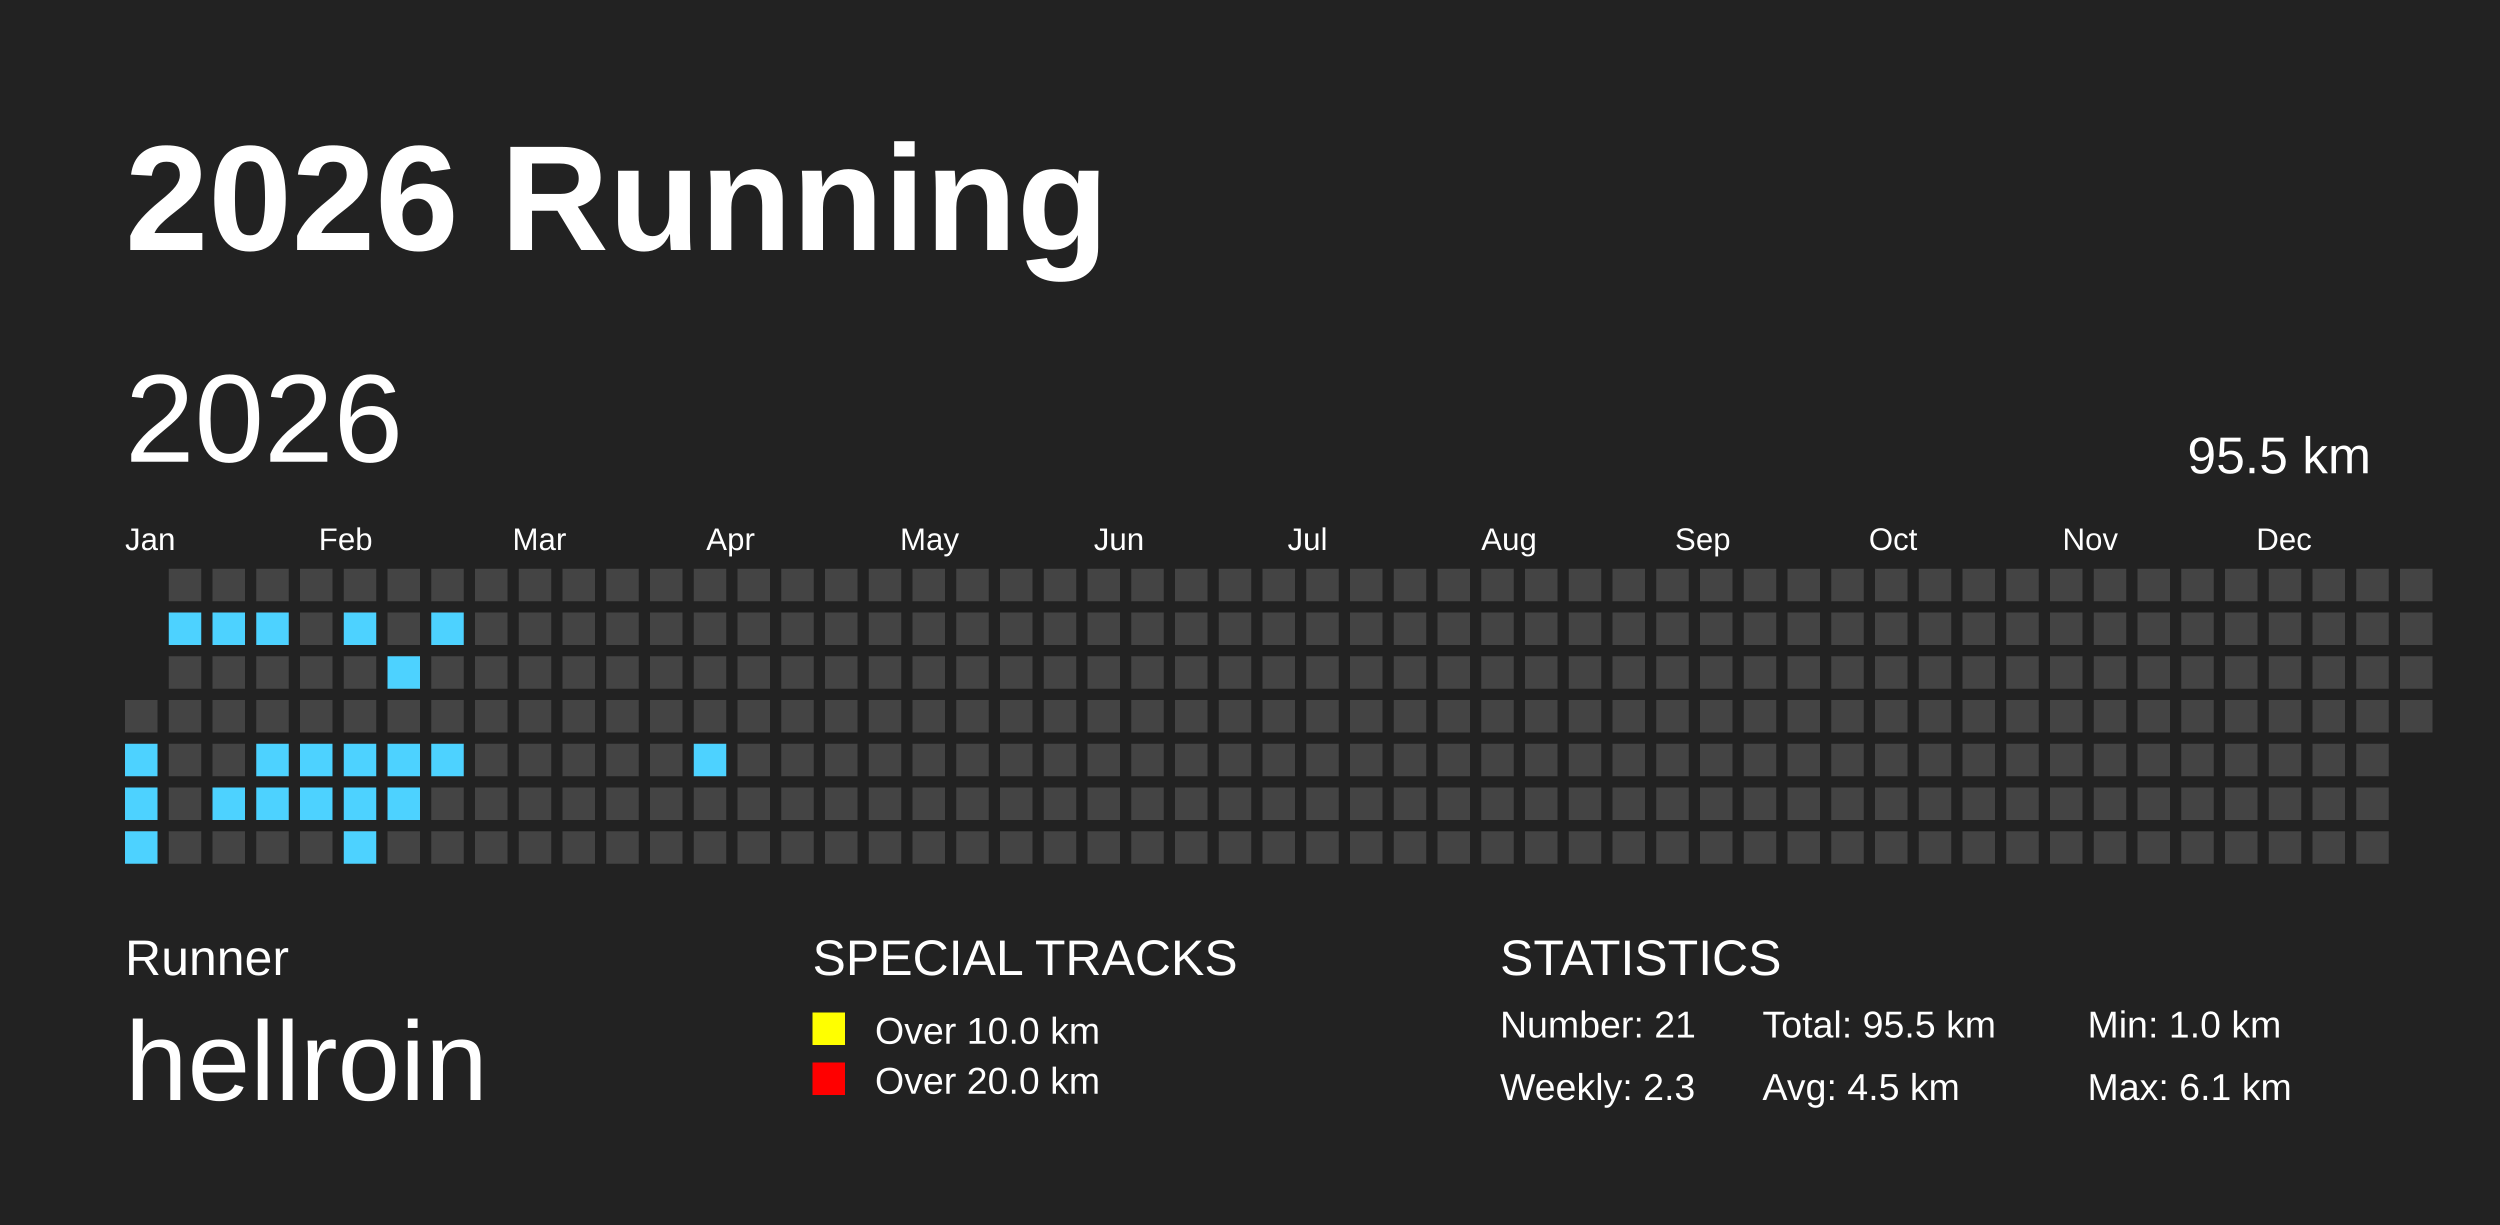
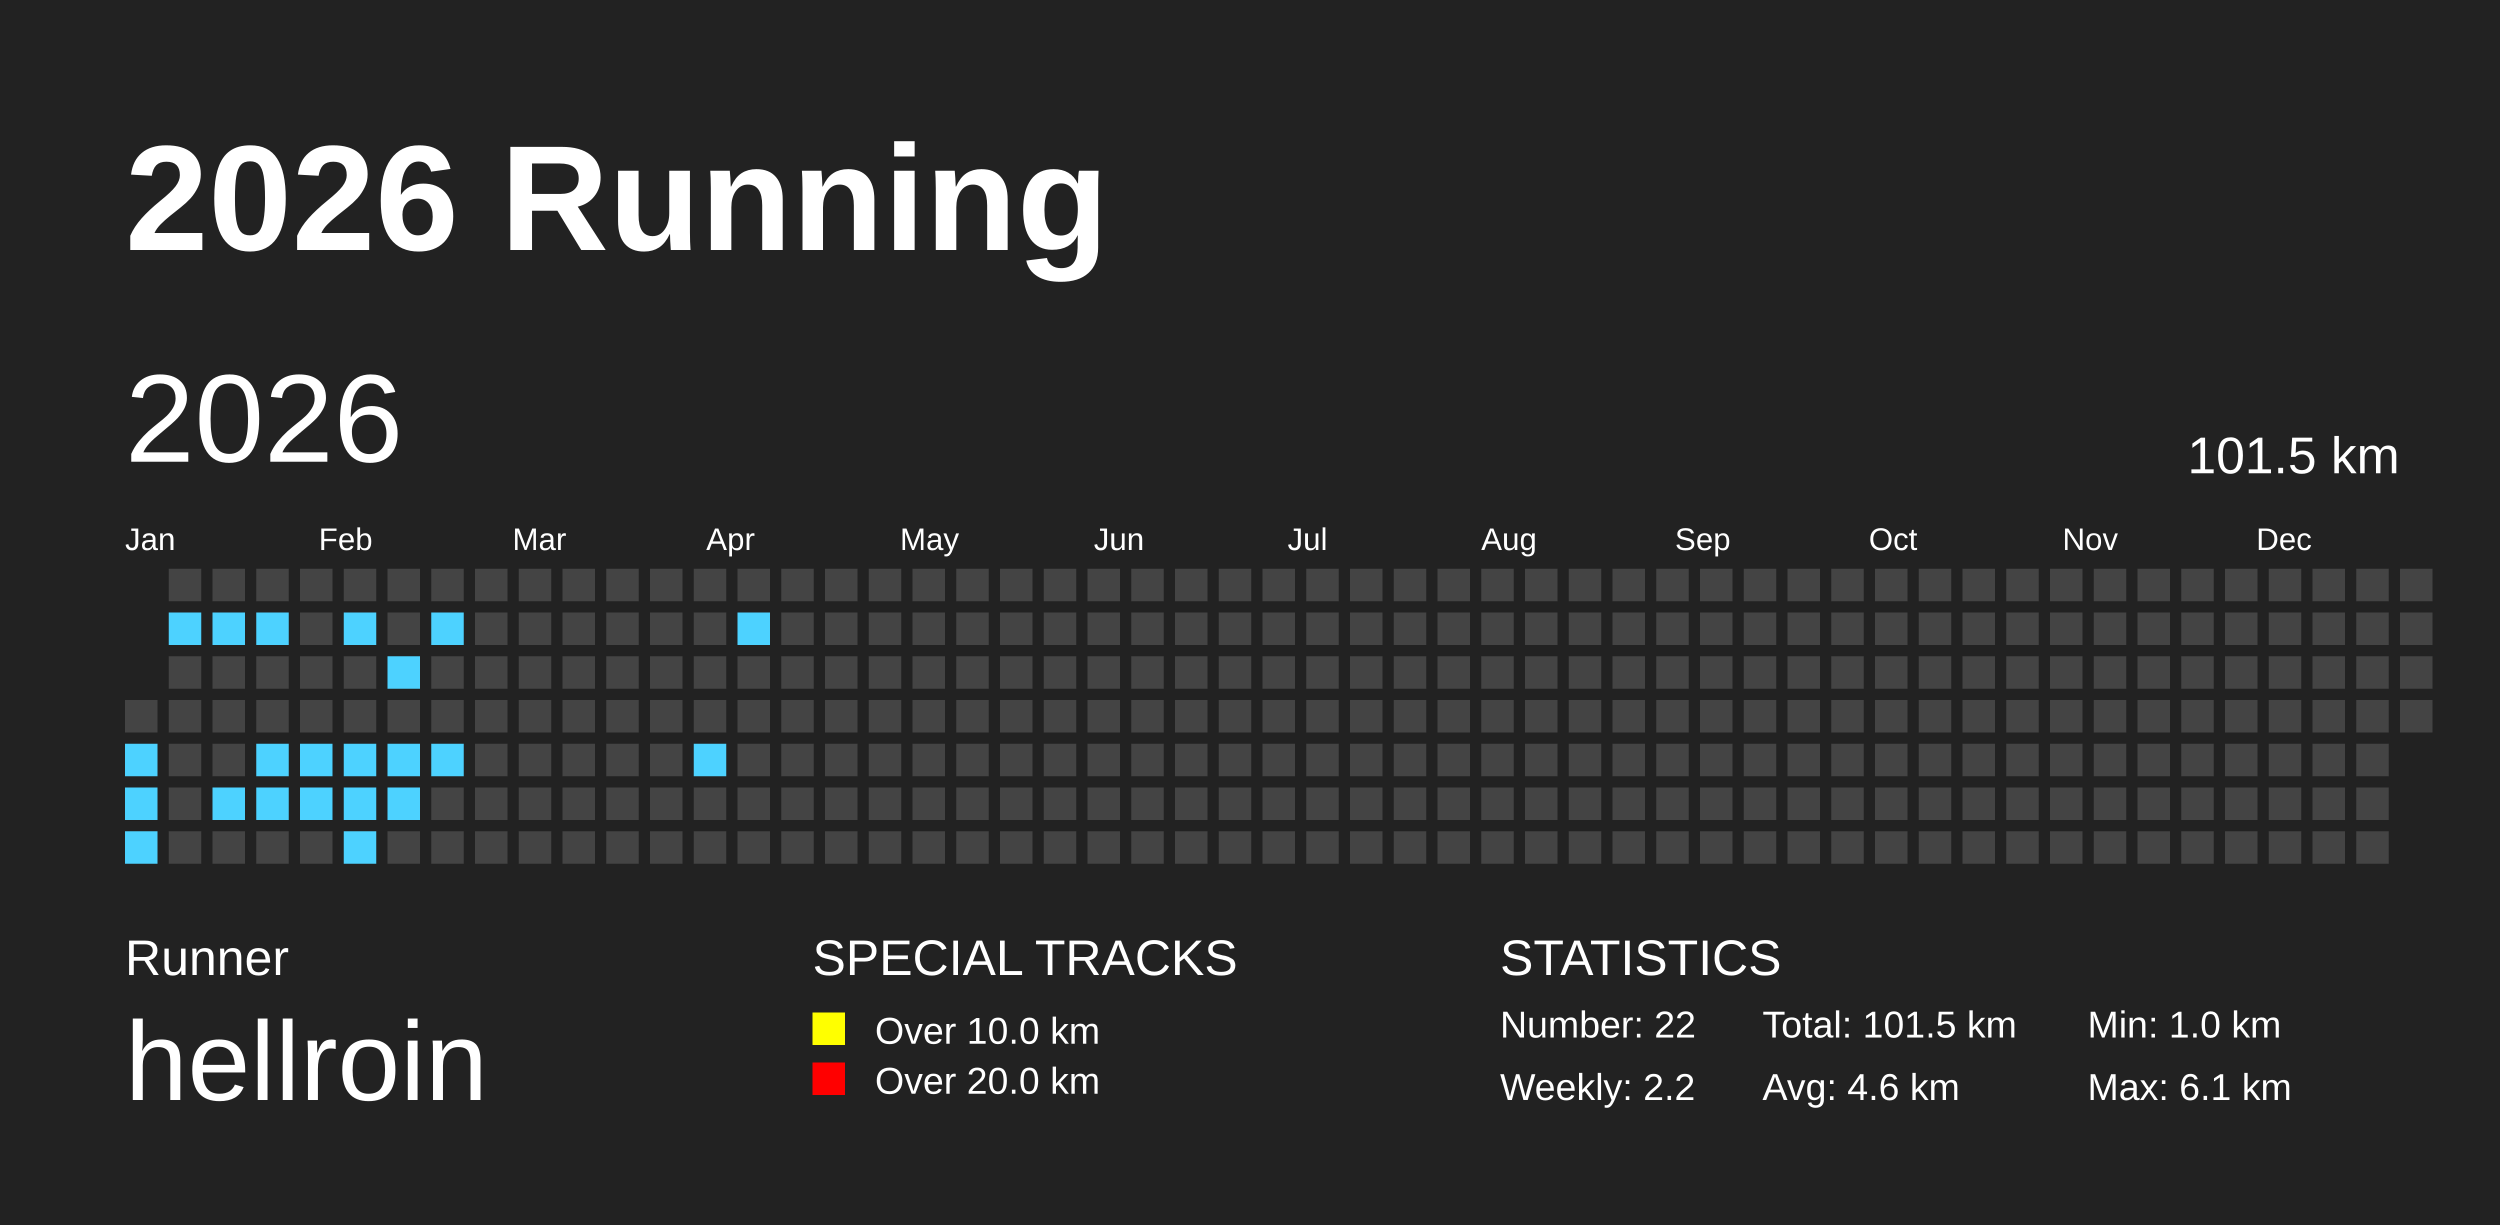
<svg xmlns="http://www.w3.org/2000/svg" baseProfile="full" height="98mm" version="1.1" viewBox="0,0,200,98" width="200mm">
  <defs />
  <rect fill="#222222" height="98" width="200" x="0" y="0" />
  <text fill="#FFFFFF" style="font-size:12px; font-family:Arial; font-weight:bold;" x="10" y="20">2026 Running</text>
  <text fill="#FFFFFF" style="font-size:4px; font-family:Arial" x="10" y="78">Runner</text>
  <text fill="#FFFFFF" style="font-size:9px; font-family:Arial" x="10" y="88">hellroin</text>
  <text fill="#FFFFFF" style="font-size:4px; font-family:Arial" x="65" y="78">SPECIAL TRACKS</text>
  <rect fill="yellow" height="2.6" width="2.6" x="65" y="81" />
  <text fill="#FFFFFF" style="font-size:3px; font-family:Arial" x="70" y="83.5">Over 10.0 km</text>
  <rect fill="red" height="2.6" width="2.6" x="65" y="85" />
  <text fill="#FFFFFF" style="font-size:3px; font-family:Arial" x="70" y="87.5">Over 20.0 km</text>
  <text fill="#FFFFFF" style="font-size:4px; font-family:Arial" x="120" y="78">STATISTICS</text>
-   <text fill="#FFFFFF" style="font-size:3px; font-family:Arial" x="120" y="83">Number: 21</text>
-   <text fill="#FFFFFF" style="font-size:3px; font-family:Arial" x="120" y="88">Weekly: 2.3</text>
-   <text fill="#FFFFFF" style="font-size:3px; font-family:Arial" x="141" y="83">Total: 95.5 km</text>
-   <text fill="#FFFFFF" style="font-size:3px; font-family:Arial" x="141" y="88">Avg: 4.5 km</text>
+   <text fill="#FFFFFF" style="font-size:3px; font-family:Arial" x="120" y="83">Number: 22</text>
+   <text fill="#FFFFFF" style="font-size:3px; font-family:Arial" x="120" y="88">Weekly: 2.2</text>
+   <text fill="#FFFFFF" style="font-size:3px; font-family:Arial" x="141" y="83">Total: 101.5 km</text>
+   <text fill="#FFFFFF" style="font-size:3px; font-family:Arial" x="141" y="88">Avg: 4.6 km</text>
  <text fill="#FFFFFF" style="font-size:3px; font-family:Arial" x="167" y="83">Min: 1.0 km</text>
  <text fill="#FFFFFF" style="font-size:3px; font-family:Arial" x="167" y="88">Max: 6.1 km</text>
  <text dominant-baseline="hanging" fill="#FFFFFF" style="font-size:10.0px; font-family:Arial;" x="10" y="30">2026</text>
-   <text dominant-baseline="hanging" fill="#FFFFFF" style="font-size:4.125px; font-family:Arial;" x="175" y="35">95.5 km</text>
+   <text dominant-baseline="hanging" fill="#FFFFFF" style="font-size:4.125px; font-family:Arial;" x="175" y="35">101.5 km</text>
  <text fill="#FFFFFF" style="font-size:2.5px; font-family:Arial" x="10.0" y="44">Jan</text>
  <text fill="#FFFFFF" style="font-size:2.5px; font-family:Arial" x="25.5" y="44">Feb</text>
  <text fill="#FFFFFF" style="font-size:2.5px; font-family:Arial" x="41.0" y="44">Mar</text>
  <text fill="#FFFFFF" style="font-size:2.5px; font-family:Arial" x="56.5" y="44">Apr</text>
  <text fill="#FFFFFF" style="font-size:2.5px; font-family:Arial" x="72.0" y="44">May</text>
  <text fill="#FFFFFF" style="font-size:2.5px; font-family:Arial" x="87.5" y="44">Jun</text>
  <text fill="#FFFFFF" style="font-size:2.5px; font-family:Arial" x="103.0" y="44">Jul</text>
  <text fill="#FFFFFF" style="font-size:2.5px; font-family:Arial" x="118.5" y="44">Aug</text>
  <text fill="#FFFFFF" style="font-size:2.5px; font-family:Arial" x="134.0" y="44">Sep</text>
  <text fill="#FFFFFF" style="font-size:2.5px; font-family:Arial" x="149.5" y="44">Oct</text>
  <text fill="#FFFFFF" style="font-size:2.5px; font-family:Arial" x="165.0" y="44">Nov</text>
  <text fill="#FFFFFF" style="font-size:2.5px; font-family:Arial" x="180.5" y="44">Dec</text>
  <rect fill="#444444" height="2.6" width="2.6" x="10.0" y="56.0" />
  <rect fill="#4DD2FF" height="2.6" width="2.6" x="10.0" y="59.5" />
  <rect fill="#4DD2FF" height="2.6" width="2.6" x="10.0" y="63.0" />
  <rect fill="#4DD2FF" height="2.6" width="2.6" x="10.0" y="66.5" />
  <rect fill="#444444" height="2.6" width="2.6" x="13.5" y="45.5" />
  <rect fill="#4DD2FF" height="2.6" width="2.6" x="13.5" y="49.0" />
  <rect fill="#444444" height="2.6" width="2.6" x="13.5" y="52.5" />
  <rect fill="#444444" height="2.6" width="2.6" x="13.5" y="56.0" />
  <rect fill="#444444" height="2.6" width="2.6" x="13.5" y="59.5" />
  <rect fill="#444444" height="2.6" width="2.6" x="13.5" y="63.0" />
  <rect fill="#444444" height="2.6" width="2.6" x="13.5" y="66.5" />
  <rect fill="#444444" height="2.6" width="2.6" x="17.0" y="45.5" />
  <rect fill="#4DD2FF" height="2.6" width="2.6" x="17.0" y="49.0" />
  <rect fill="#444444" height="2.6" width="2.6" x="17.0" y="52.5" />
  <rect fill="#444444" height="2.6" width="2.6" x="17.0" y="56.0" />
  <rect fill="#444444" height="2.6" width="2.6" x="17.0" y="59.5" />
  <rect fill="#4DD2FF" height="2.6" width="2.6" x="17.0" y="63.0" />
  <rect fill="#444444" height="2.6" width="2.6" x="17.0" y="66.5" />
  <rect fill="#444444" height="2.6" width="2.6" x="20.5" y="45.5" />
  <rect fill="#4DD2FF" height="2.6" width="2.6" x="20.5" y="49.0" />
  <rect fill="#444444" height="2.6" width="2.6" x="20.5" y="52.5" />
  <rect fill="#444444" height="2.6" width="2.6" x="20.5" y="56.0" />
  <rect fill="#4DD2FF" height="2.6" width="2.6" x="20.5" y="59.5" />
  <rect fill="#4DD2FF" height="2.6" width="2.6" x="20.5" y="63.0" />
  <rect fill="#444444" height="2.6" width="2.6" x="20.5" y="66.5" />
  <rect fill="#444444" height="2.6" width="2.6" x="24.0" y="45.5" />
  <rect fill="#444444" height="2.6" width="2.6" x="24.0" y="49.0" />
  <rect fill="#444444" height="2.6" width="2.6" x="24.0" y="52.5" />
  <rect fill="#444444" height="2.6" width="2.6" x="24.0" y="56.0" />
  <rect fill="#4DD2FF" height="2.6" width="2.6" x="24.0" y="59.5" />
  <rect fill="#4DD2FF" height="2.6" width="2.6" x="24.0" y="63.0" />
  <rect fill="#444444" height="2.6" width="2.6" x="24.0" y="66.5" />
  <rect fill="#444444" height="2.6" width="2.6" x="27.5" y="45.5" />
  <rect fill="#4DD2FF" height="2.6" width="2.6" x="27.5" y="49.0" />
  <rect fill="#444444" height="2.6" width="2.6" x="27.5" y="52.5" />
  <rect fill="#444444" height="2.6" width="2.6" x="27.5" y="56.0" />
  <rect fill="#4DD2FF" height="2.6" width="2.6" x="27.5" y="59.5" />
  <rect fill="#4DD2FF" height="2.6" width="2.6" x="27.5" y="63.0" />
  <rect fill="#4DD2FF" height="2.6" width="2.6" x="27.5" y="66.5" />
  <rect fill="#444444" height="2.6" width="2.6" x="31.0" y="45.5" />
  <rect fill="#444444" height="2.6" width="2.6" x="31.0" y="49.0" />
  <rect fill="#4DD2FF" height="2.6" width="2.6" x="31.0" y="52.5" />
  <rect fill="#444444" height="2.6" width="2.6" x="31.0" y="56.0" />
  <rect fill="#4DD2FF" height="2.6" width="2.6" x="31.0" y="59.5" />
  <rect fill="#4DD2FF" height="2.6" width="2.6" x="31.0" y="63.0" />
  <rect fill="#444444" height="2.6" width="2.6" x="31.0" y="66.5" />
  <rect fill="#444444" height="2.6" width="2.6" x="34.5" y="45.5" />
  <rect fill="#4DD2FF" height="2.6" width="2.6" x="34.5" y="49.0" />
  <rect fill="#444444" height="2.6" width="2.6" x="34.5" y="52.5" />
  <rect fill="#444444" height="2.6" width="2.6" x="34.5" y="56.0" />
  <rect fill="#4DD2FF" height="2.6" width="2.6" x="34.5" y="59.5" />
  <rect fill="#444444" height="2.6" width="2.6" x="34.5" y="63.0" />
  <rect fill="#444444" height="2.6" width="2.6" x="34.5" y="66.5" />
  <rect fill="#444444" height="2.6" width="2.6" x="38.0" y="45.5" />
  <rect fill="#444444" height="2.6" width="2.6" x="38.0" y="49.0" />
  <rect fill="#444444" height="2.6" width="2.6" x="38.0" y="52.5" />
  <rect fill="#444444" height="2.6" width="2.6" x="38.0" y="56.0" />
  <rect fill="#444444" height="2.6" width="2.6" x="38.0" y="59.5" />
  <rect fill="#444444" height="2.6" width="2.6" x="38.0" y="63.0" />
  <rect fill="#444444" height="2.6" width="2.6" x="38.0" y="66.5" />
  <rect fill="#444444" height="2.6" width="2.6" x="41.5" y="45.5" />
  <rect fill="#444444" height="2.6" width="2.6" x="41.5" y="49.0" />
  <rect fill="#444444" height="2.6" width="2.6" x="41.5" y="52.5" />
  <rect fill="#444444" height="2.6" width="2.6" x="41.5" y="56.0" />
  <rect fill="#444444" height="2.6" width="2.6" x="41.5" y="59.5" />
  <rect fill="#444444" height="2.6" width="2.6" x="41.5" y="63.0" />
  <rect fill="#444444" height="2.6" width="2.6" x="41.5" y="66.5" />
  <rect fill="#444444" height="2.6" width="2.6" x="45.0" y="45.5" />
  <rect fill="#444444" height="2.6" width="2.6" x="45.0" y="49.0" />
  <rect fill="#444444" height="2.6" width="2.6" x="45.0" y="52.5" />
  <rect fill="#444444" height="2.6" width="2.6" x="45.0" y="56.0" />
  <rect fill="#444444" height="2.6" width="2.6" x="45.0" y="59.5" />
  <rect fill="#444444" height="2.6" width="2.6" x="45.0" y="63.0" />
  <rect fill="#444444" height="2.6" width="2.6" x="45.0" y="66.5" />
  <rect fill="#444444" height="2.6" width="2.6" x="48.5" y="45.5" />
  <rect fill="#444444" height="2.6" width="2.6" x="48.5" y="49.0" />
  <rect fill="#444444" height="2.6" width="2.6" x="48.5" y="52.5" />
  <rect fill="#444444" height="2.6" width="2.6" x="48.5" y="56.0" />
  <rect fill="#444444" height="2.6" width="2.6" x="48.5" y="59.5" />
  <rect fill="#444444" height="2.6" width="2.6" x="48.5" y="63.0" />
  <rect fill="#444444" height="2.6" width="2.6" x="48.5" y="66.5" />
  <rect fill="#444444" height="2.6" width="2.6" x="52.0" y="45.5" />
  <rect fill="#444444" height="2.6" width="2.6" x="52.0" y="49.0" />
  <rect fill="#444444" height="2.6" width="2.6" x="52.0" y="52.5" />
  <rect fill="#444444" height="2.6" width="2.6" x="52.0" y="56.0" />
  <rect fill="#444444" height="2.6" width="2.6" x="52.0" y="59.5" />
  <rect fill="#444444" height="2.6" width="2.6" x="52.0" y="63.0" />
  <rect fill="#444444" height="2.6" width="2.6" x="52.0" y="66.5" />
  <rect fill="#444444" height="2.6" width="2.6" x="55.5" y="45.5" />
  <rect fill="#444444" height="2.6" width="2.6" x="55.5" y="49.0" />
  <rect fill="#444444" height="2.6" width="2.6" x="55.5" y="52.5" />
  <rect fill="#444444" height="2.6" width="2.6" x="55.5" y="56.0" />
  <rect fill="#4DD2FF" height="2.6" width="2.6" x="55.5" y="59.5" />
  <rect fill="#444444" height="2.6" width="2.6" x="55.5" y="63.0" />
  <rect fill="#444444" height="2.6" width="2.6" x="55.5" y="66.5" />
  <rect fill="#444444" height="2.6" width="2.6" x="59.0" y="45.5" />
-   <rect fill="#444444" height="2.6" width="2.6" x="59.0" y="49.0" />
+   <rect fill="#4DD2FF" height="2.6" width="2.6" x="59.0" y="49.0" />
  <rect fill="#444444" height="2.6" width="2.6" x="59.0" y="52.5" />
  <rect fill="#444444" height="2.6" width="2.6" x="59.0" y="56.0" />
  <rect fill="#444444" height="2.6" width="2.6" x="59.0" y="59.5" />
  <rect fill="#444444" height="2.6" width="2.6" x="59.0" y="63.0" />
  <rect fill="#444444" height="2.6" width="2.6" x="59.0" y="66.5" />
  <rect fill="#444444" height="2.6" width="2.6" x="62.5" y="45.5" />
  <rect fill="#444444" height="2.6" width="2.6" x="62.5" y="49.0" />
  <rect fill="#444444" height="2.6" width="2.6" x="62.5" y="52.5" />
  <rect fill="#444444" height="2.6" width="2.6" x="62.5" y="56.0" />
  <rect fill="#444444" height="2.6" width="2.6" x="62.5" y="59.5" />
  <rect fill="#444444" height="2.6" width="2.6" x="62.5" y="63.0" />
  <rect fill="#444444" height="2.6" width="2.6" x="62.5" y="66.5" />
  <rect fill="#444444" height="2.6" width="2.6" x="66.0" y="45.5" />
  <rect fill="#444444" height="2.6" width="2.6" x="66.0" y="49.0" />
  <rect fill="#444444" height="2.6" width="2.6" x="66.0" y="52.5" />
  <rect fill="#444444" height="2.6" width="2.6" x="66.0" y="56.0" />
  <rect fill="#444444" height="2.6" width="2.6" x="66.0" y="59.5" />
  <rect fill="#444444" height="2.6" width="2.6" x="66.0" y="63.0" />
  <rect fill="#444444" height="2.6" width="2.6" x="66.0" y="66.5" />
  <rect fill="#444444" height="2.6" width="2.6" x="69.5" y="45.5" />
  <rect fill="#444444" height="2.6" width="2.6" x="69.5" y="49.0" />
  <rect fill="#444444" height="2.6" width="2.6" x="69.5" y="52.5" />
  <rect fill="#444444" height="2.6" width="2.6" x="69.5" y="56.0" />
  <rect fill="#444444" height="2.6" width="2.6" x="69.5" y="59.5" />
  <rect fill="#444444" height="2.6" width="2.6" x="69.5" y="63.0" />
  <rect fill="#444444" height="2.6" width="2.6" x="69.5" y="66.5" />
  <rect fill="#444444" height="2.6" width="2.6" x="73.0" y="45.5" />
  <rect fill="#444444" height="2.6" width="2.6" x="73.0" y="49.0" />
  <rect fill="#444444" height="2.6" width="2.6" x="73.0" y="52.5" />
  <rect fill="#444444" height="2.6" width="2.6" x="73.0" y="56.0" />
  <rect fill="#444444" height="2.6" width="2.6" x="73.0" y="59.5" />
  <rect fill="#444444" height="2.6" width="2.6" x="73.0" y="63.0" />
  <rect fill="#444444" height="2.6" width="2.6" x="73.0" y="66.5" />
  <rect fill="#444444" height="2.6" width="2.6" x="76.5" y="45.5" />
  <rect fill="#444444" height="2.6" width="2.6" x="76.5" y="49.0" />
  <rect fill="#444444" height="2.6" width="2.6" x="76.5" y="52.5" />
  <rect fill="#444444" height="2.6" width="2.6" x="76.5" y="56.0" />
  <rect fill="#444444" height="2.6" width="2.6" x="76.5" y="59.5" />
  <rect fill="#444444" height="2.6" width="2.6" x="76.5" y="63.0" />
  <rect fill="#444444" height="2.6" width="2.6" x="76.5" y="66.5" />
  <rect fill="#444444" height="2.6" width="2.6" x="80.0" y="45.5" />
  <rect fill="#444444" height="2.6" width="2.6" x="80.0" y="49.0" />
  <rect fill="#444444" height="2.6" width="2.6" x="80.0" y="52.5" />
  <rect fill="#444444" height="2.6" width="2.6" x="80.0" y="56.0" />
  <rect fill="#444444" height="2.6" width="2.6" x="80.0" y="59.5" />
  <rect fill="#444444" height="2.6" width="2.6" x="80.0" y="63.0" />
  <rect fill="#444444" height="2.6" width="2.6" x="80.0" y="66.5" />
  <rect fill="#444444" height="2.6" width="2.6" x="83.5" y="45.5" />
  <rect fill="#444444" height="2.6" width="2.6" x="83.5" y="49.0" />
  <rect fill="#444444" height="2.6" width="2.6" x="83.5" y="52.5" />
  <rect fill="#444444" height="2.6" width="2.6" x="83.5" y="56.0" />
  <rect fill="#444444" height="2.6" width="2.6" x="83.5" y="59.5" />
  <rect fill="#444444" height="2.6" width="2.6" x="83.5" y="63.0" />
  <rect fill="#444444" height="2.6" width="2.6" x="83.5" y="66.5" />
  <rect fill="#444444" height="2.6" width="2.6" x="87.0" y="45.5" />
  <rect fill="#444444" height="2.6" width="2.6" x="87.0" y="49.0" />
  <rect fill="#444444" height="2.6" width="2.6" x="87.0" y="52.5" />
  <rect fill="#444444" height="2.6" width="2.6" x="87.0" y="56.0" />
  <rect fill="#444444" height="2.6" width="2.6" x="87.0" y="59.5" />
  <rect fill="#444444" height="2.6" width="2.6" x="87.0" y="63.0" />
  <rect fill="#444444" height="2.6" width="2.6" x="87.0" y="66.5" />
  <rect fill="#444444" height="2.6" width="2.6" x="90.5" y="45.5" />
  <rect fill="#444444" height="2.6" width="2.6" x="90.5" y="49.0" />
  <rect fill="#444444" height="2.6" width="2.6" x="90.5" y="52.5" />
  <rect fill="#444444" height="2.6" width="2.6" x="90.5" y="56.0" />
  <rect fill="#444444" height="2.6" width="2.6" x="90.5" y="59.5" />
  <rect fill="#444444" height="2.6" width="2.6" x="90.5" y="63.0" />
  <rect fill="#444444" height="2.6" width="2.6" x="90.5" y="66.5" />
  <rect fill="#444444" height="2.6" width="2.6" x="94.0" y="45.5" />
  <rect fill="#444444" height="2.6" width="2.6" x="94.0" y="49.0" />
  <rect fill="#444444" height="2.6" width="2.6" x="94.0" y="52.5" />
  <rect fill="#444444" height="2.6" width="2.6" x="94.0" y="56.0" />
  <rect fill="#444444" height="2.6" width="2.6" x="94.0" y="59.5" />
  <rect fill="#444444" height="2.6" width="2.6" x="94.0" y="63.0" />
  <rect fill="#444444" height="2.6" width="2.6" x="94.0" y="66.5" />
  <rect fill="#444444" height="2.6" width="2.6" x="97.5" y="45.5" />
  <rect fill="#444444" height="2.6" width="2.6" x="97.5" y="49.0" />
  <rect fill="#444444" height="2.6" width="2.6" x="97.5" y="52.5" />
  <rect fill="#444444" height="2.6" width="2.6" x="97.5" y="56.0" />
  <rect fill="#444444" height="2.6" width="2.6" x="97.5" y="59.5" />
  <rect fill="#444444" height="2.6" width="2.6" x="97.5" y="63.0" />
  <rect fill="#444444" height="2.6" width="2.6" x="97.5" y="66.5" />
  <rect fill="#444444" height="2.6" width="2.6" x="101.0" y="45.5" />
  <rect fill="#444444" height="2.6" width="2.6" x="101.0" y="49.0" />
  <rect fill="#444444" height="2.6" width="2.6" x="101.0" y="52.5" />
  <rect fill="#444444" height="2.6" width="2.6" x="101.0" y="56.0" />
  <rect fill="#444444" height="2.6" width="2.6" x="101.0" y="59.5" />
  <rect fill="#444444" height="2.6" width="2.6" x="101.0" y="63.0" />
  <rect fill="#444444" height="2.6" width="2.6" x="101.0" y="66.5" />
  <rect fill="#444444" height="2.6" width="2.6" x="104.5" y="45.5" />
  <rect fill="#444444" height="2.6" width="2.6" x="104.5" y="49.0" />
  <rect fill="#444444" height="2.6" width="2.6" x="104.5" y="52.5" />
  <rect fill="#444444" height="2.6" width="2.6" x="104.5" y="56.0" />
  <rect fill="#444444" height="2.6" width="2.6" x="104.5" y="59.5" />
  <rect fill="#444444" height="2.6" width="2.6" x="104.5" y="63.0" />
  <rect fill="#444444" height="2.6" width="2.6" x="104.5" y="66.5" />
  <rect fill="#444444" height="2.6" width="2.6" x="108.0" y="45.5" />
  <rect fill="#444444" height="2.6" width="2.6" x="108.0" y="49.0" />
  <rect fill="#444444" height="2.6" width="2.6" x="108.0" y="52.5" />
  <rect fill="#444444" height="2.6" width="2.6" x="108.0" y="56.0" />
  <rect fill="#444444" height="2.6" width="2.6" x="108.0" y="59.5" />
  <rect fill="#444444" height="2.6" width="2.6" x="108.0" y="63.0" />
  <rect fill="#444444" height="2.6" width="2.6" x="108.0" y="66.5" />
  <rect fill="#444444" height="2.6" width="2.6" x="111.5" y="45.5" />
  <rect fill="#444444" height="2.6" width="2.6" x="111.5" y="49.0" />
  <rect fill="#444444" height="2.6" width="2.6" x="111.5" y="52.5" />
  <rect fill="#444444" height="2.6" width="2.6" x="111.5" y="56.0" />
  <rect fill="#444444" height="2.6" width="2.6" x="111.5" y="59.5" />
  <rect fill="#444444" height="2.6" width="2.6" x="111.5" y="63.0" />
  <rect fill="#444444" height="2.6" width="2.6" x="111.5" y="66.5" />
  <rect fill="#444444" height="2.6" width="2.6" x="115.0" y="45.5" />
  <rect fill="#444444" height="2.6" width="2.6" x="115.0" y="49.0" />
  <rect fill="#444444" height="2.6" width="2.6" x="115.0" y="52.5" />
  <rect fill="#444444" height="2.6" width="2.6" x="115.0" y="56.0" />
  <rect fill="#444444" height="2.6" width="2.6" x="115.0" y="59.5" />
  <rect fill="#444444" height="2.6" width="2.6" x="115.0" y="63.0" />
  <rect fill="#444444" height="2.6" width="2.6" x="115.0" y="66.5" />
  <rect fill="#444444" height="2.6" width="2.6" x="118.5" y="45.5" />
  <rect fill="#444444" height="2.6" width="2.6" x="118.5" y="49.0" />
  <rect fill="#444444" height="2.6" width="2.6" x="118.5" y="52.5" />
  <rect fill="#444444" height="2.6" width="2.6" x="118.5" y="56.0" />
  <rect fill="#444444" height="2.6" width="2.6" x="118.5" y="59.5" />
  <rect fill="#444444" height="2.6" width="2.6" x="118.5" y="63.0" />
  <rect fill="#444444" height="2.6" width="2.6" x="118.5" y="66.5" />
  <rect fill="#444444" height="2.6" width="2.6" x="122.0" y="45.5" />
  <rect fill="#444444" height="2.6" width="2.6" x="122.0" y="49.0" />
  <rect fill="#444444" height="2.6" width="2.6" x="122.0" y="52.5" />
  <rect fill="#444444" height="2.6" width="2.6" x="122.0" y="56.0" />
  <rect fill="#444444" height="2.6" width="2.6" x="122.0" y="59.5" />
  <rect fill="#444444" height="2.6" width="2.6" x="122.0" y="63.0" />
  <rect fill="#444444" height="2.6" width="2.6" x="122.0" y="66.5" />
  <rect fill="#444444" height="2.6" width="2.6" x="125.5" y="45.5" />
  <rect fill="#444444" height="2.6" width="2.6" x="125.5" y="49.0" />
  <rect fill="#444444" height="2.6" width="2.6" x="125.5" y="52.5" />
  <rect fill="#444444" height="2.6" width="2.6" x="125.5" y="56.0" />
  <rect fill="#444444" height="2.6" width="2.6" x="125.5" y="59.5" />
  <rect fill="#444444" height="2.6" width="2.6" x="125.5" y="63.0" />
  <rect fill="#444444" height="2.6" width="2.6" x="125.5" y="66.5" />
  <rect fill="#444444" height="2.6" width="2.6" x="129.0" y="45.5" />
  <rect fill="#444444" height="2.6" width="2.6" x="129.0" y="49.0" />
  <rect fill="#444444" height="2.6" width="2.6" x="129.0" y="52.5" />
  <rect fill="#444444" height="2.6" width="2.6" x="129.0" y="56.0" />
  <rect fill="#444444" height="2.6" width="2.6" x="129.0" y="59.5" />
  <rect fill="#444444" height="2.6" width="2.6" x="129.0" y="63.0" />
  <rect fill="#444444" height="2.6" width="2.6" x="129.0" y="66.5" />
  <rect fill="#444444" height="2.6" width="2.6" x="132.5" y="45.5" />
  <rect fill="#444444" height="2.6" width="2.6" x="132.5" y="49.0" />
  <rect fill="#444444" height="2.6" width="2.6" x="132.5" y="52.5" />
  <rect fill="#444444" height="2.6" width="2.6" x="132.5" y="56.0" />
  <rect fill="#444444" height="2.6" width="2.6" x="132.5" y="59.5" />
  <rect fill="#444444" height="2.6" width="2.6" x="132.5" y="63.0" />
  <rect fill="#444444" height="2.6" width="2.6" x="132.5" y="66.5" />
  <rect fill="#444444" height="2.6" width="2.6" x="136.0" y="45.5" />
  <rect fill="#444444" height="2.6" width="2.6" x="136.0" y="49.0" />
  <rect fill="#444444" height="2.6" width="2.6" x="136.0" y="52.5" />
  <rect fill="#444444" height="2.6" width="2.6" x="136.0" y="56.0" />
  <rect fill="#444444" height="2.6" width="2.6" x="136.0" y="59.5" />
  <rect fill="#444444" height="2.6" width="2.6" x="136.0" y="63.0" />
  <rect fill="#444444" height="2.6" width="2.6" x="136.0" y="66.5" />
  <rect fill="#444444" height="2.6" width="2.6" x="139.5" y="45.5" />
  <rect fill="#444444" height="2.6" width="2.6" x="139.5" y="49.0" />
  <rect fill="#444444" height="2.6" width="2.6" x="139.5" y="52.5" />
  <rect fill="#444444" height="2.6" width="2.6" x="139.5" y="56.0" />
  <rect fill="#444444" height="2.6" width="2.6" x="139.5" y="59.5" />
  <rect fill="#444444" height="2.6" width="2.6" x="139.5" y="63.0" />
  <rect fill="#444444" height="2.6" width="2.6" x="139.5" y="66.5" />
  <rect fill="#444444" height="2.6" width="2.6" x="143.0" y="45.5" />
  <rect fill="#444444" height="2.6" width="2.6" x="143.0" y="49.0" />
  <rect fill="#444444" height="2.6" width="2.6" x="143.0" y="52.5" />
  <rect fill="#444444" height="2.6" width="2.6" x="143.0" y="56.0" />
  <rect fill="#444444" height="2.6" width="2.6" x="143.0" y="59.5" />
  <rect fill="#444444" height="2.6" width="2.6" x="143.0" y="63.0" />
  <rect fill="#444444" height="2.6" width="2.6" x="143.0" y="66.5" />
  <rect fill="#444444" height="2.6" width="2.6" x="146.5" y="45.5" />
  <rect fill="#444444" height="2.6" width="2.6" x="146.5" y="49.0" />
  <rect fill="#444444" height="2.6" width="2.6" x="146.5" y="52.5" />
  <rect fill="#444444" height="2.6" width="2.6" x="146.5" y="56.0" />
  <rect fill="#444444" height="2.6" width="2.6" x="146.5" y="59.5" />
  <rect fill="#444444" height="2.6" width="2.6" x="146.5" y="63.0" />
  <rect fill="#444444" height="2.6" width="2.6" x="146.5" y="66.5" />
  <rect fill="#444444" height="2.6" width="2.6" x="150.0" y="45.5" />
  <rect fill="#444444" height="2.6" width="2.6" x="150.0" y="49.0" />
  <rect fill="#444444" height="2.6" width="2.6" x="150.0" y="52.5" />
  <rect fill="#444444" height="2.6" width="2.6" x="150.0" y="56.0" />
  <rect fill="#444444" height="2.6" width="2.6" x="150.0" y="59.5" />
  <rect fill="#444444" height="2.6" width="2.6" x="150.0" y="63.0" />
  <rect fill="#444444" height="2.6" width="2.6" x="150.0" y="66.5" />
  <rect fill="#444444" height="2.6" width="2.6" x="153.5" y="45.5" />
  <rect fill="#444444" height="2.6" width="2.6" x="153.5" y="49.0" />
  <rect fill="#444444" height="2.6" width="2.6" x="153.5" y="52.5" />
  <rect fill="#444444" height="2.6" width="2.6" x="153.5" y="56.0" />
  <rect fill="#444444" height="2.6" width="2.6" x="153.5" y="59.5" />
  <rect fill="#444444" height="2.6" width="2.6" x="153.5" y="63.0" />
  <rect fill="#444444" height="2.6" width="2.6" x="153.5" y="66.5" />
  <rect fill="#444444" height="2.6" width="2.6" x="157.0" y="45.5" />
  <rect fill="#444444" height="2.6" width="2.6" x="157.0" y="49.0" />
  <rect fill="#444444" height="2.6" width="2.6" x="157.0" y="52.5" />
  <rect fill="#444444" height="2.6" width="2.6" x="157.0" y="56.0" />
  <rect fill="#444444" height="2.6" width="2.6" x="157.0" y="59.5" />
  <rect fill="#444444" height="2.6" width="2.6" x="157.0" y="63.0" />
  <rect fill="#444444" height="2.6" width="2.6" x="157.0" y="66.5" />
  <rect fill="#444444" height="2.6" width="2.6" x="160.5" y="45.5" />
  <rect fill="#444444" height="2.6" width="2.6" x="160.5" y="49.0" />
  <rect fill="#444444" height="2.6" width="2.6" x="160.5" y="52.5" />
  <rect fill="#444444" height="2.6" width="2.6" x="160.5" y="56.0" />
  <rect fill="#444444" height="2.6" width="2.6" x="160.5" y="59.5" />
  <rect fill="#444444" height="2.6" width="2.6" x="160.5" y="63.0" />
  <rect fill="#444444" height="2.6" width="2.6" x="160.5" y="66.5" />
  <rect fill="#444444" height="2.6" width="2.6" x="164.0" y="45.5" />
  <rect fill="#444444" height="2.6" width="2.6" x="164.0" y="49.0" />
  <rect fill="#444444" height="2.6" width="2.6" x="164.0" y="52.5" />
  <rect fill="#444444" height="2.6" width="2.6" x="164.0" y="56.0" />
  <rect fill="#444444" height="2.6" width="2.6" x="164.0" y="59.5" />
  <rect fill="#444444" height="2.6" width="2.6" x="164.0" y="63.0" />
  <rect fill="#444444" height="2.6" width="2.6" x="164.0" y="66.5" />
  <rect fill="#444444" height="2.6" width="2.6" x="167.5" y="45.5" />
  <rect fill="#444444" height="2.6" width="2.6" x="167.5" y="49.0" />
  <rect fill="#444444" height="2.6" width="2.6" x="167.5" y="52.5" />
  <rect fill="#444444" height="2.6" width="2.6" x="167.5" y="56.0" />
  <rect fill="#444444" height="2.6" width="2.6" x="167.5" y="59.5" />
  <rect fill="#444444" height="2.6" width="2.6" x="167.5" y="63.0" />
  <rect fill="#444444" height="2.6" width="2.6" x="167.5" y="66.5" />
  <rect fill="#444444" height="2.6" width="2.6" x="171.0" y="45.5" />
  <rect fill="#444444" height="2.6" width="2.6" x="171.0" y="49.0" />
  <rect fill="#444444" height="2.6" width="2.6" x="171.0" y="52.5" />
  <rect fill="#444444" height="2.6" width="2.6" x="171.0" y="56.0" />
  <rect fill="#444444" height="2.6" width="2.6" x="171.0" y="59.5" />
  <rect fill="#444444" height="2.6" width="2.6" x="171.0" y="63.0" />
  <rect fill="#444444" height="2.6" width="2.6" x="171.0" y="66.5" />
  <rect fill="#444444" height="2.6" width="2.6" x="174.5" y="45.5" />
  <rect fill="#444444" height="2.6" width="2.6" x="174.5" y="49.0" />
  <rect fill="#444444" height="2.6" width="2.6" x="174.5" y="52.5" />
  <rect fill="#444444" height="2.6" width="2.6" x="174.5" y="56.0" />
  <rect fill="#444444" height="2.6" width="2.6" x="174.5" y="59.5" />
  <rect fill="#444444" height="2.6" width="2.6" x="174.5" y="63.0" />
  <rect fill="#444444" height="2.6" width="2.6" x="174.5" y="66.5" />
  <rect fill="#444444" height="2.6" width="2.6" x="178.0" y="45.5" />
  <rect fill="#444444" height="2.6" width="2.6" x="178.0" y="49.0" />
  <rect fill="#444444" height="2.6" width="2.6" x="178.0" y="52.5" />
  <rect fill="#444444" height="2.6" width="2.6" x="178.0" y="56.0" />
  <rect fill="#444444" height="2.6" width="2.6" x="178.0" y="59.5" />
  <rect fill="#444444" height="2.6" width="2.6" x="178.0" y="63.0" />
  <rect fill="#444444" height="2.6" width="2.6" x="178.0" y="66.5" />
  <rect fill="#444444" height="2.6" width="2.6" x="181.5" y="45.5" />
  <rect fill="#444444" height="2.6" width="2.6" x="181.5" y="49.0" />
  <rect fill="#444444" height="2.6" width="2.6" x="181.5" y="52.5" />
  <rect fill="#444444" height="2.6" width="2.6" x="181.5" y="56.0" />
  <rect fill="#444444" height="2.6" width="2.6" x="181.5" y="59.5" />
  <rect fill="#444444" height="2.6" width="2.6" x="181.5" y="63.0" />
  <rect fill="#444444" height="2.6" width="2.6" x="181.5" y="66.5" />
  <rect fill="#444444" height="2.6" width="2.6" x="185.0" y="45.5" />
  <rect fill="#444444" height="2.6" width="2.6" x="185.0" y="49.0" />
  <rect fill="#444444" height="2.6" width="2.6" x="185.0" y="52.5" />
  <rect fill="#444444" height="2.6" width="2.6" x="185.0" y="56.0" />
  <rect fill="#444444" height="2.6" width="2.6" x="185.0" y="59.5" />
  <rect fill="#444444" height="2.6" width="2.6" x="185.0" y="63.0" />
  <rect fill="#444444" height="2.6" width="2.6" x="185.0" y="66.5" />
  <rect fill="#444444" height="2.6" width="2.6" x="188.5" y="45.5" />
  <rect fill="#444444" height="2.6" width="2.6" x="188.5" y="49.0" />
  <rect fill="#444444" height="2.6" width="2.6" x="188.5" y="52.5" />
  <rect fill="#444444" height="2.6" width="2.6" x="188.5" y="56.0" />
  <rect fill="#444444" height="2.6" width="2.6" x="188.5" y="59.5" />
  <rect fill="#444444" height="2.6" width="2.6" x="188.5" y="63.0" />
  <rect fill="#444444" height="2.6" width="2.6" x="188.5" y="66.5" />
  <rect fill="#444444" height="2.6" width="2.6" x="192.0" y="45.5" />
  <rect fill="#444444" height="2.6" width="2.6" x="192.0" y="49.0" />
  <rect fill="#444444" height="2.6" width="2.6" x="192.0" y="52.5" />
  <rect fill="#444444" height="2.6" width="2.6" x="192.0" y="56.0" />
</svg>
